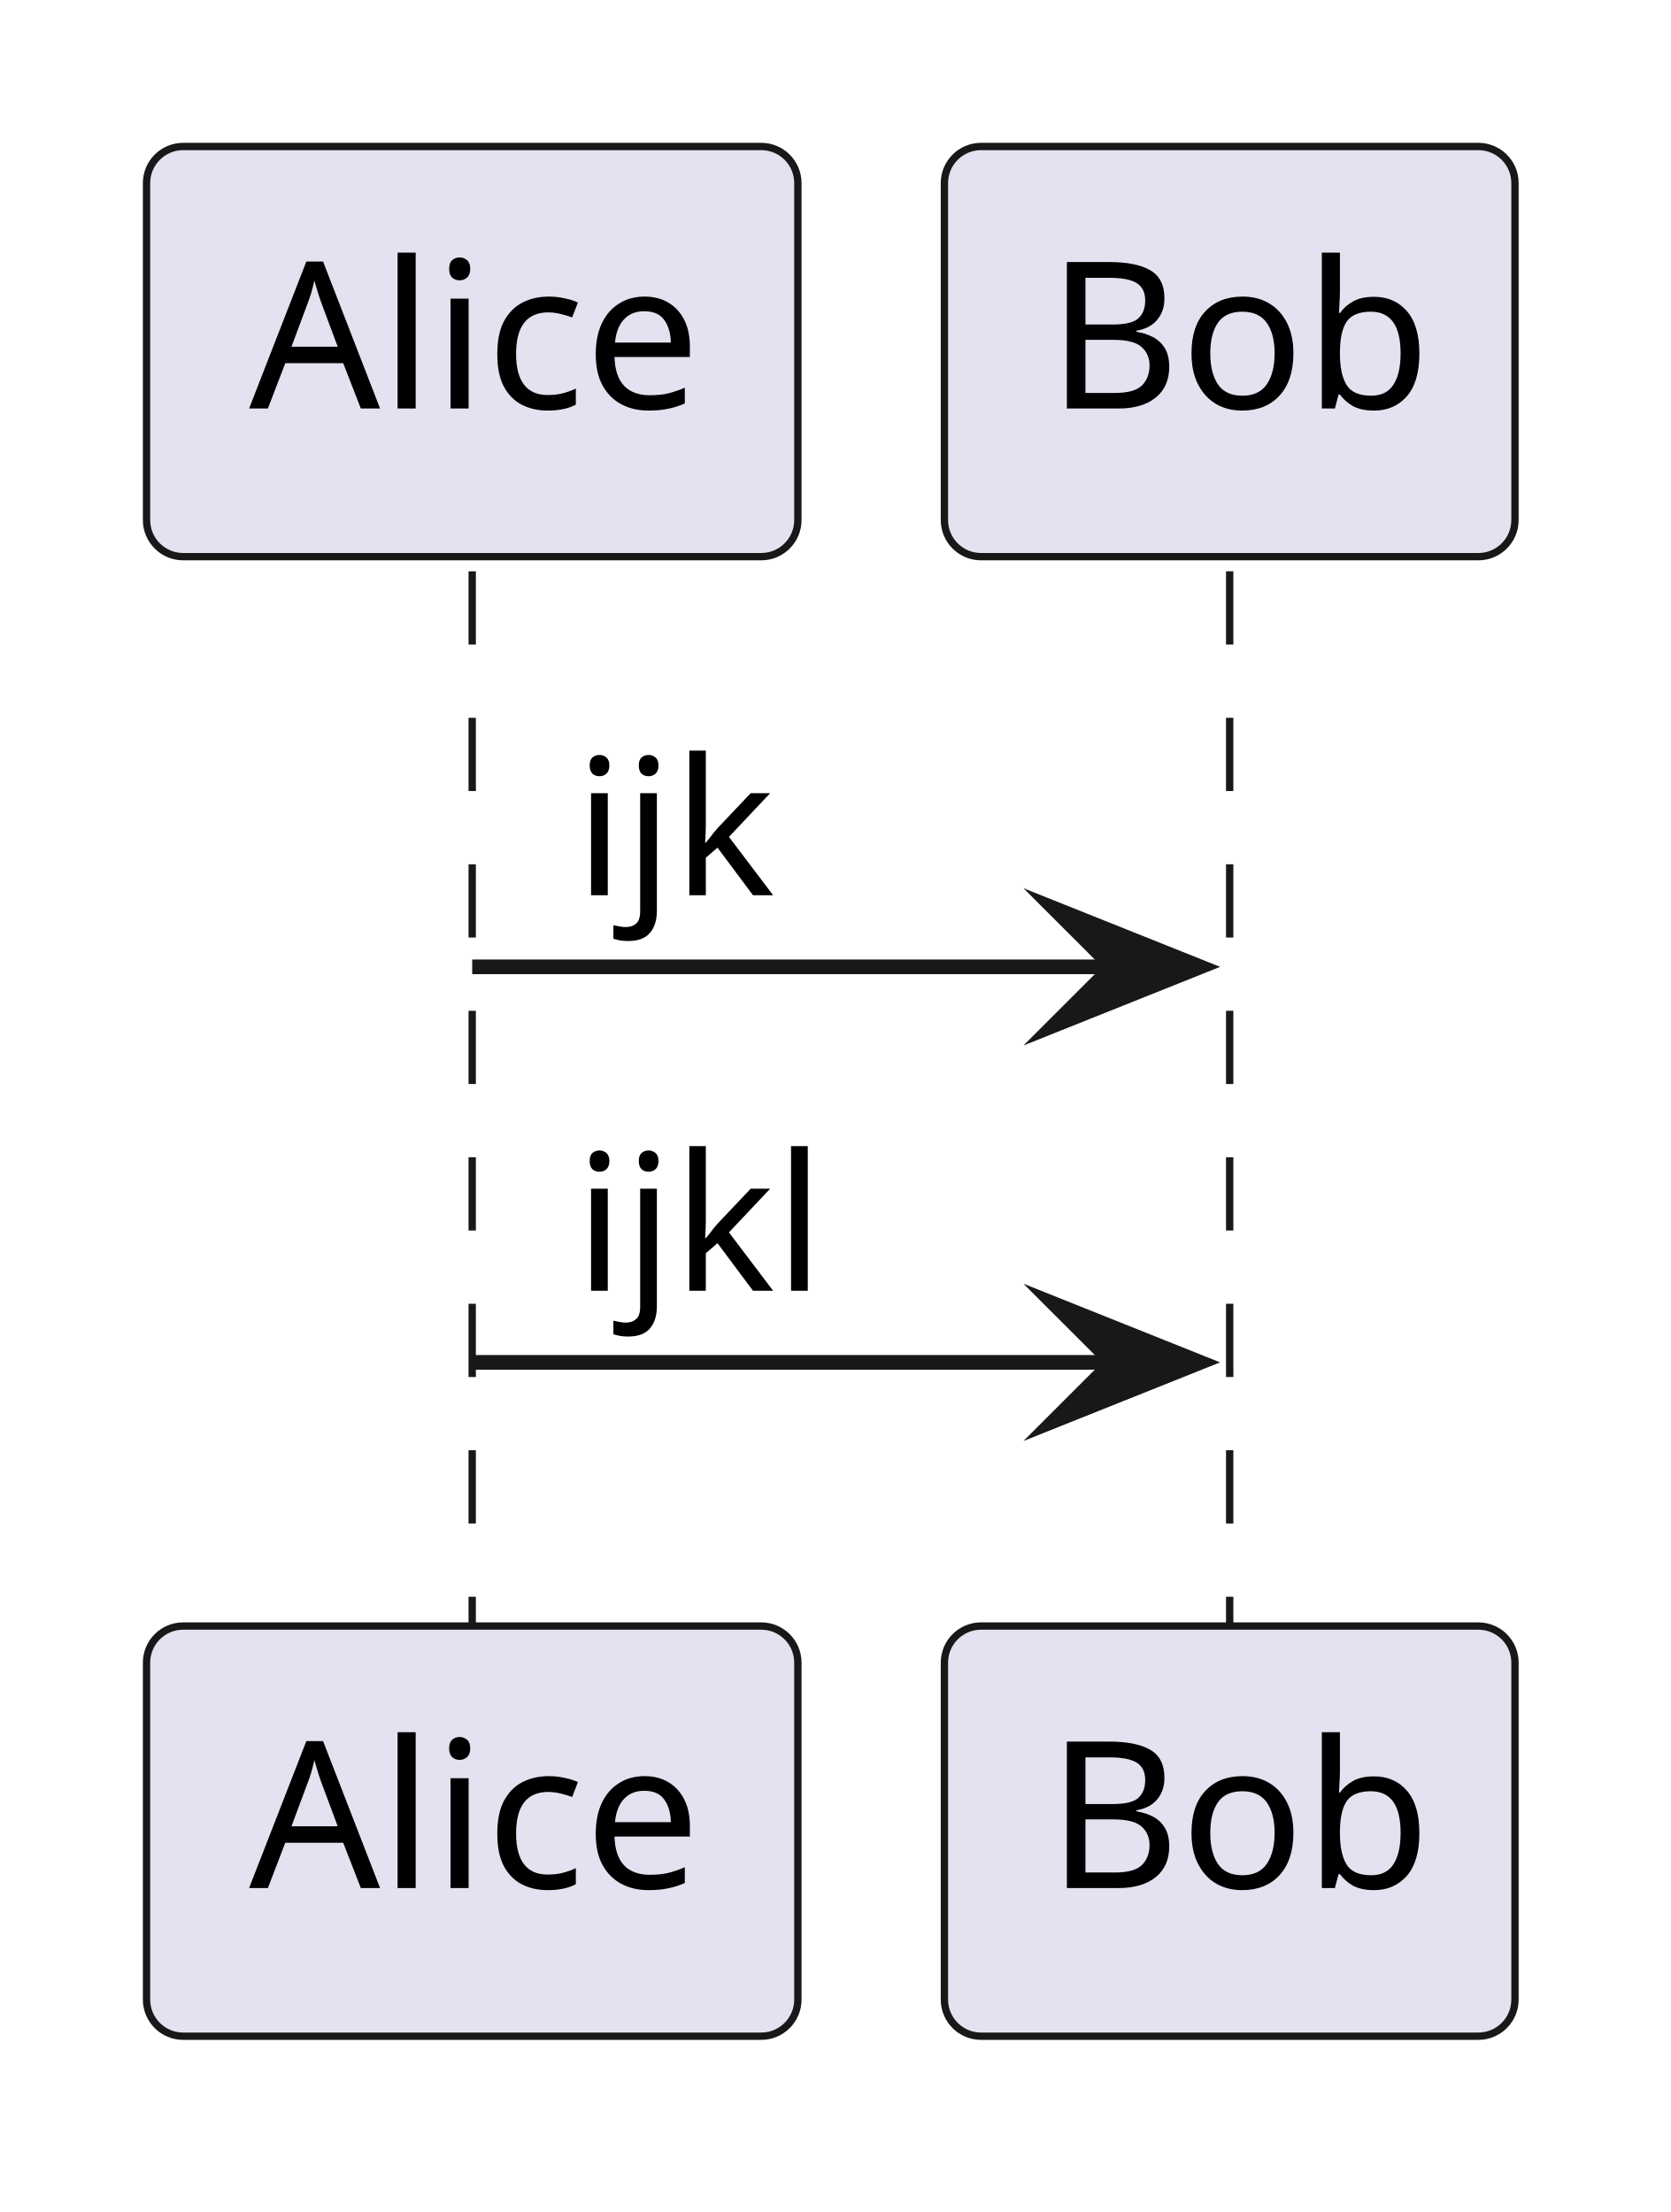
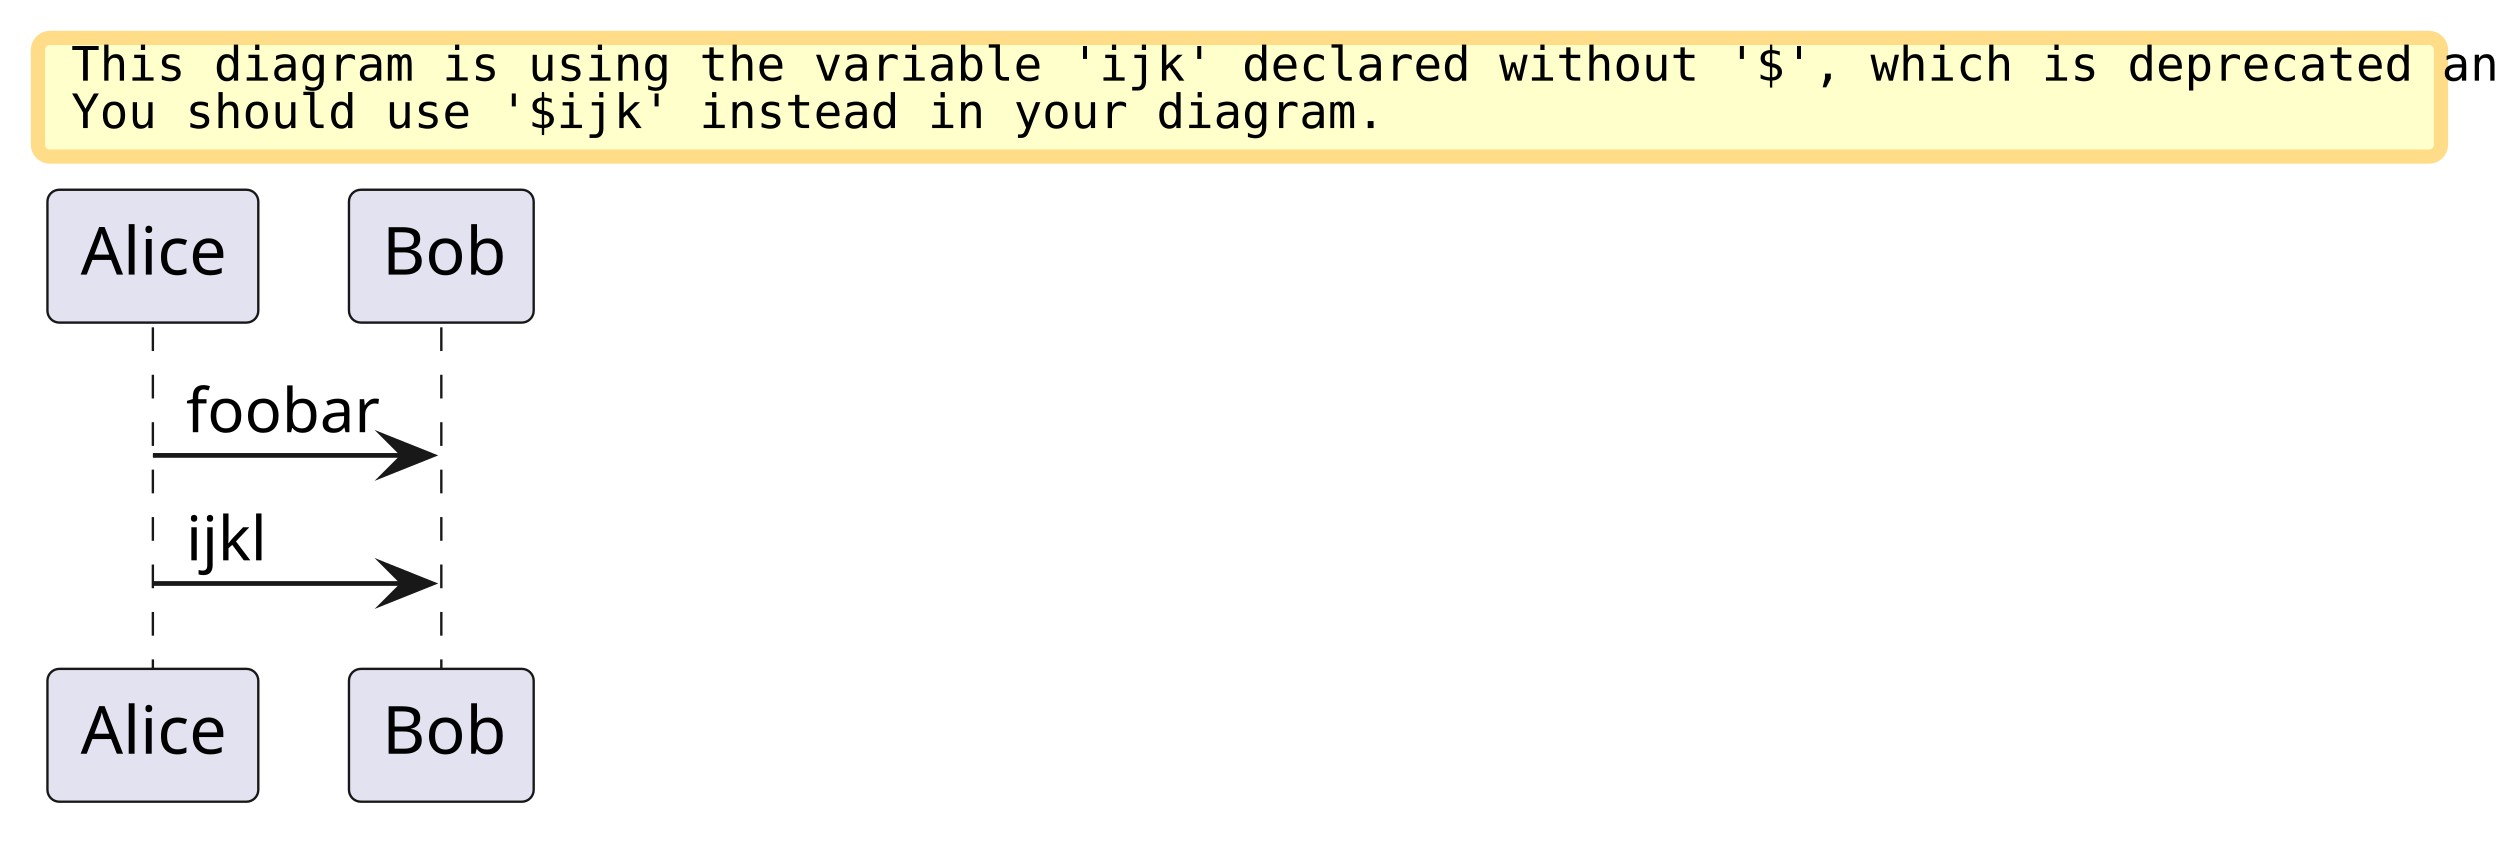
- <svg xmlns="http://www.w3.org/2000/svg" version="1.1" data-diagram-type="SEQUENCE" style="width:114px;height:151px;background:#FFFFFF;" width="114px" height="151px" viewBox="0 0 114 151" zoomAndPan="magnify" preserveAspectRatio="none" contentStyleType="text/css">
+ <svg xmlns="http://www.w3.org/2000/svg" version="1.1" data-diagram-type="SEQUENCE" style="width:527px;height:181px;background:#FFFFFF;" width="527px" height="181px" viewBox="0 0 527 181" zoomAndPan="magnify" preserveAspectRatio="none" contentStyleType="text/css">
  <defs />
  <g font-family="sans-serif" lengthAdjust="spacing">
+     <rect x="8" y="8" width="506.563" height="25" fill="#FFC" style="stroke:#FD8;stroke-width:3;" rx="2.5" ry="2.5" />
+     <text x="15" y="17" fill="#000" font-size="10" textLength="496.563" font-family="monospace">This diagram is using the variable 'ijk' declared without '$', which is deprecated and will be removed in the future.</text>
+     <text x="15" y="27" fill="#000" font-size="10" textLength="200" font-family="monospace">You should use '$ijk' instead in your diagram.</text>
    <g class="participant-lifeline" data-qualified-name="Alice" data-entity-uid="part1" id="part1-lifeline" data-source-line="3">
      <g>
-         <rect x="28.725" y="39" width="8" height="72" fill="#000" fill-opacity="0" />
-         <line x1="32.225" y1="39" x2="32.225" y2="111" style="stroke:#181818;stroke-width:0.5;stroke-dasharray:5,5;" />
+         <rect x="28.725" y="69" width="8" height="72" fill="#000" fill-opacity="0" />
+         <line x1="32.225" y1="69" x2="32.225" y2="141" style="stroke:#181818;stroke-width:0.5;stroke-dasharray:5,5;" />
      </g>
    </g>
    <g class="participant-lifeline" data-qualified-name="Bob" data-entity-uid="part2" id="part2-lifeline" data-source-line="3">
      <g>
-         <rect x="80.419" y="39" width="8" height="72" fill="#000" fill-opacity="0" />
-         <line x1="83.919" y1="39" x2="83.919" y2="111" style="stroke:#181818;stroke-width:0.5;stroke-dasharray:5,5;" />
+         <rect x="89.531" y="69" width="8" height="72" fill="#000" fill-opacity="0" />
+         <line x1="93.031" y1="69" x2="93.031" y2="141" style="stroke:#181818;stroke-width:0.5;stroke-dasharray:5,5;" />
      </g>
    </g>
    <g class="participant participant-head" data-qualified-name="Alice" data-entity-uid="part1" id="part1-head" data-source-line="3">
-       <rect x="10" y="10" width="44.45" height="28" fill="#E2E2F0" style="stroke:#181818;stroke-width:0.5;" rx="2.5" ry="2.5" />
-       <text x="17" y="27.889" fill="#000" font-size="14" textLength="30.45">Alice</text>
+       <rect x="10" y="40" width="44.45" height="28" fill="#E2E2F0" style="stroke:#181818;stroke-width:0.5;" rx="2.5" ry="2.5" />
+       <text x="17" y="57.889" fill="#000" font-size="14" textLength="30.45">Alice</text>
    </g>
    <g class="participant participant-head" data-qualified-name="Bob" data-entity-uid="part2" id="part2-head" data-source-line="3">
-       <rect x="64.45" y="10" width="38.938" height="28" fill="#E2E2F0" style="stroke:#181818;stroke-width:0.5;" rx="2.5" ry="2.5" />
-       <text x="71.45" y="27.889" fill="#000" font-size="14" textLength="24.938">Bob</text>
+       <rect x="73.563" y="40" width="38.938" height="28" fill="#E2E2F0" style="stroke:#181818;stroke-width:0.5;" rx="2.5" ry="2.5" />
+       <text x="80.563" y="57.889" fill="#000" font-size="14" textLength="24.938">Bob</text>
    </g>
    <g class="participant participant-tail" data-qualified-name="Alice" data-entity-uid="part1" id="part1-tail" data-source-line="3">
-       <rect x="10" y="111" width="44.45" height="28" fill="#E2E2F0" style="stroke:#181818;stroke-width:0.5;" rx="2.5" ry="2.5" />
-       <text x="17" y="128.889" fill="#000" font-size="14" textLength="30.45">Alice</text>
+       <rect x="10" y="141" width="44.45" height="28" fill="#E2E2F0" style="stroke:#181818;stroke-width:0.5;" rx="2.5" ry="2.5" />
+       <text x="17" y="158.889" fill="#000" font-size="14" textLength="30.45">Alice</text>
    </g>
    <g class="participant participant-tail" data-qualified-name="Bob" data-entity-uid="part2" id="part2-tail" data-source-line="3">
-       <rect x="64.45" y="111" width="38.938" height="28" fill="#E2E2F0" style="stroke:#181818;stroke-width:0.5;" rx="2.5" ry="2.5" />
-       <text x="71.45" y="128.889" fill="#000" font-size="14" textLength="24.938">Bob</text>
+       <rect x="73.563" y="141" width="38.938" height="28" fill="#E2E2F0" style="stroke:#181818;stroke-width:0.5;" rx="2.5" ry="2.5" />
+       <text x="80.563" y="158.889" fill="#000" font-size="14" textLength="24.938">Bob</text>
    </g>
    <g class="message" data-entity-1="part1" data-entity-2="part2" id="msg1" data-source-line="3">
-       <polygon points="71.919,62,81.919,66,71.919,70,75.919,66" fill="#181818" style="stroke:#181818;stroke-width:1;stroke-linejoin:miter;stroke-miterlimit:10;" />
-       <line x1="32.225" y1="66" x2="77.919" y2="66" style="stroke:#181818;stroke-width:1;" />
-       <text x="39.225" y="61.111" fill="#000" font-size="13" textLength="12.35">ijk</text>
+       <polygon points="81.031,92,91.031,96,81.031,100,85.031,96" fill="#181818" style="stroke:#181818;stroke-width:1;stroke-linejoin:miter;stroke-miterlimit:10;" />
+       <line x1="32.225" y1="96" x2="87.031" y2="96" style="stroke:#181818;stroke-width:1;" />
+       <text x="39.225" y="91.111" fill="#000" font-size="13" textLength="36.806">foobar</text>
    </g>
    <g class="message" data-entity-1="part1" data-entity-2="part2" id="msg2" data-source-line="4">
-       <polygon points="71.919,89,81.919,93,71.919,97,75.919,93" fill="#181818" style="stroke:#181818;stroke-width:1;stroke-linejoin:miter;stroke-miterlimit:10;" />
-       <line x1="32.225" y1="93" x2="77.919" y2="93" style="stroke:#181818;stroke-width:1;" />
-       <text x="39.225" y="88.111" fill="#000" font-size="13" textLength="15.275">ijkl</text>
+       <polygon points="81.031,119,91.031,123,81.031,127,85.031,123" fill="#181818" style="stroke:#181818;stroke-width:1;stroke-linejoin:miter;stroke-miterlimit:10;" />
+       <line x1="32.225" y1="123" x2="87.031" y2="123" style="stroke:#181818;stroke-width:1;" />
+       <text x="39.225" y="118.111" fill="#000" font-size="13" textLength="15.275">ijkl</text>
    </g>
  </g>
</svg>
